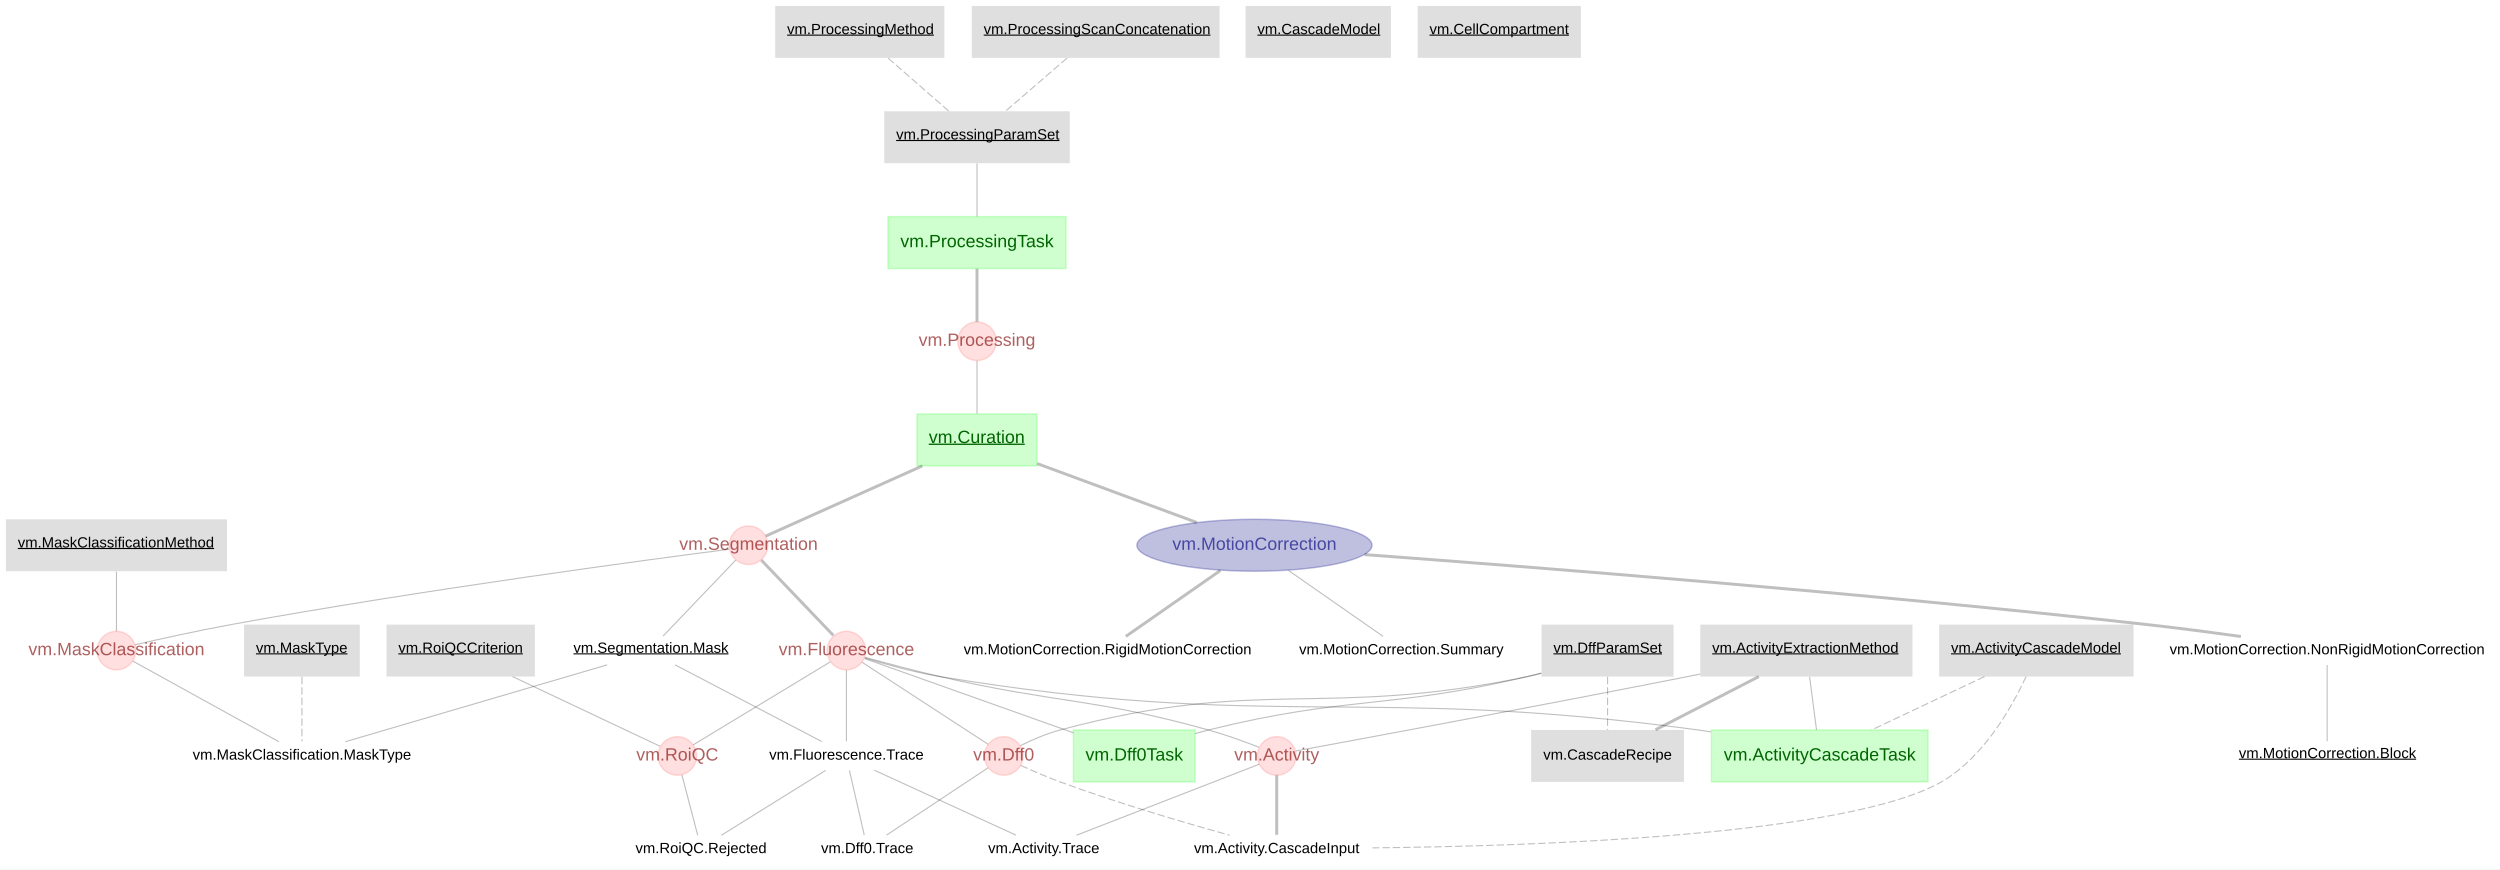
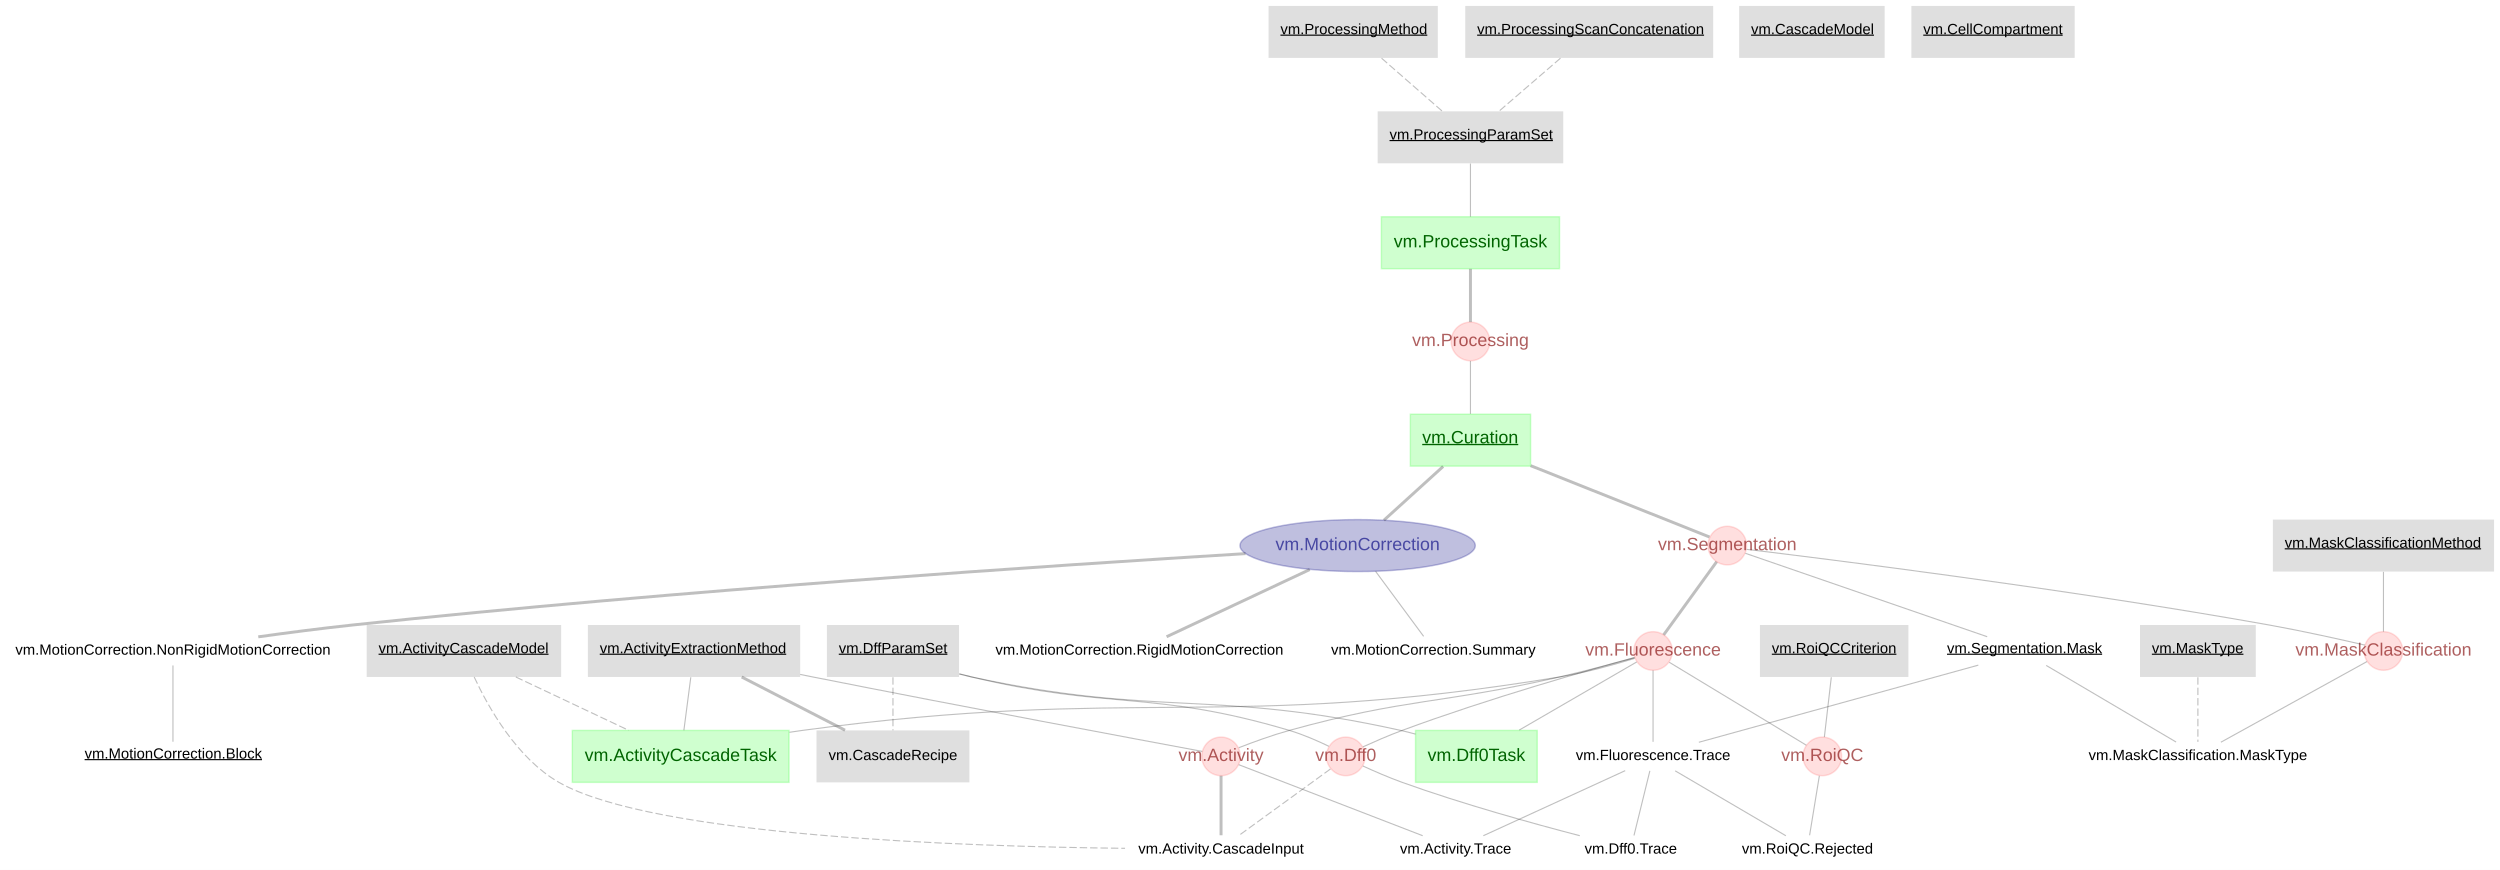
- <svg xmlns="http://www.w3.org/2000/svg" xmlns:xlink="http://www.w3.org/1999/xlink" width="1685pt" height="586pt" viewBox="0.00 0.00 1685.00 586.00">
+ <svg xmlns="http://www.w3.org/2000/svg" xmlns:xlink="http://www.w3.org/1999/xlink" width="1684pt" height="586pt" viewBox="0.00 0.00 1684.00 586.00">
  <g id="graph0" class="graph" transform="scale(1 1) rotate(0) translate(4 582)">
-     <polygon fill="white" stroke="transparent" points="-4,4 -4,-582 1681,-582 1681,4 -4,4" />
+     <polygon fill="white" stroke="transparent" points="-4,4 -4,-582 1680,-582 1680,4 -4,4" />
    <g id="node1" class="node">
      <g id="a_node1">
+         <a xlink:title="paramset_idx          ------------------------------ → vm.ProcessingMethod → vm.ProcessingScanConcatenation paramset_desc         param_set_hash        params                UNIQUE INDEX (param_set_hash) ">
+           <polygon fill="#000000" fill-opacity="0.125" stroke="transparent" points="1049,-507 924,-507 924,-472 1049,-472 1049,-507" />
+           <text text-anchor="start" x="932" y="-488" font-family="arial" text-decoration="underline" font-size="10.00">vm.ProcessingParamSet</text>
+         </a>
+       </g>
+     </g>
+     <g id="node7" class="node">
+       <g id="a_node7">
+         <a xlink:title="→ `roselab_scan`.`scan` → vm.ProcessingParamSet ------------------------------ processing_output_dir  task_mode=&quot;load&quot;      ">
+           <polygon fill="#00ff00" fill-opacity="0.188" stroke="#00ff00" stroke-opacity="0.188" points="1046.5,-436 926.5,-436 926.5,-401 1046.5,-401 1046.5,-436" />
+           <text text-anchor="middle" x="986.5" y="-415.4" font-family="arial" font-size="12.00" fill="darkgreen">vm.ProcessingTask</text>
+         </a>
+       </g>
+     </g>
+     <g id="edge1" class="edge">
+       <path fill="none" stroke="#000000" stroke-width="0.75" stroke-opacity="0.251" d="M986.5,-471.8C986.5,-460.95 986.5,-446.87 986.5,-436.05" />
+     </g>
+     <g id="node2" class="node">
+       <g id="a_node2">
+         <a xlink:title="→ vm.MotionCorrection.NonRigidMotionCorrection block_id              ------------------------------ block_y               block_x               block_z               y_shifts              x_shifts              z_shifts=null         y_std                 x_std                 z_std=null            ">
+           <polygon fill="transparent" stroke="transparent" points="180,-82 45,-82 45,-63 180,-63 180,-82" />
+           <text text-anchor="start" x="53" y="-71" font-family="arial" text-decoration="underline" font-size="10.00">vm.MotionCorrection.Block</text>
+         </a>
+       </g>
+     </g>
+     <g id="node3" class="node">
+       <g id="a_node3">
+         <a xlink:title="→ vm.ActivityExtractionMethod ------------------------------ → vm.DffParamSet ">
+           <polygon fill="#000000" fill-opacity="0.125" stroke="transparent" points="649,-90 546,-90 546,-55 649,-55 649,-90" />
+           <text text-anchor="middle" x="597.5" y="-70" font-family="arial" font-size="10.00">vm.CascadeRecipe</text>
+         </a>
+       </g>
+     </g>
+     <g id="node4" class="node">
+       <g id="a_node4">
+         <a xlink:title="→ vm.MotionCorrection ------------------------------ outlier_frames=null   block_height          block_width           block_depth           block_count_y         block_count_x         block_count_z         ">
+           <polygon fill="transparent" stroke="transparent" points="225,-153 0,-153 0,-134 225,-134 225,-153" />
+           <text text-anchor="middle" x="112.5" y="-141" font-family="arial" font-size="10.00">vm.MotionCorrection.NonRigidMotionCorrection</text>
+         </a>
+       </g>
+     </g>
+     <g id="edge2" class="edge">
+       <path fill="none" stroke="#000000" stroke-width="0.75" stroke-opacity="0.251" d="M112.5,-133.76C112.5,-120.56 112.5,-95.67 112.5,-82.39" />
+     </g>
+     <g id="node5" class="node">
+       <g id="a_node5">
+         <a xlink:title="dff_paramset_idx      ------------------------------ dff_desc              dff_hash              dark_method           dark_frame_start=null  dark_frame_stop=null  dark_margin_s=null    neuropil_factor       neuropil_offset       detrend_method        detrend_window_s=null  baseline_method       baseline_percentile=null  baseline_window_s=null  baseline_smooth_s=null  baseline_step=1       f0_floor_method       f0_floor_value=null   extra=null            UNIQUE INDEX (dff_hash) ">
+           <polygon fill="#000000" fill-opacity="0.125" stroke="transparent" points="642,-161 553,-161 553,-126 642,-126 642,-161" />
+           <text text-anchor="start" x="561" y="-142" font-family="arial" text-decoration="underline" font-size="10.00">vm.DffParamSet</text>
+         </a>
+       </g>
+     </g>
+     <g id="edge3" class="edge">
+       <path fill="none" stroke="#000000" stroke-width="0.75" stroke-dasharray="5,2" stroke-opacity="0.251" d="M597.5,-125.8C597.5,-114.95 597.5,-100.87 597.5,-90.05" />
+     </g>
+     <g id="node10" class="node">
+       <g id="a_node10">
+         <a xlink:title="→ vm.Fluorescence → vm.DffParamSet ------------------------------ fps                   n_masks               n_frames              dark_signal           dark_frame_start=null  dark_frame_stop=null  dark_source           n_f0_nonpositive      element_version       compute_seconds       ">
+           <ellipse fill="#ff0000" fill-opacity="0.125" stroke="#ff0000" stroke-opacity="0.125" cx="902.5" cy="-72.5" rx="13" ry="13" />
+           <text text-anchor="middle" x="902.5" y="-69.4" font-family="arial" font-size="12.00" fill="#7f0000" fill-opacity="0.627">vm.Dff0</text>
+         </a>
+       </g>
+     </g>
+     <g id="edge4" class="edge">
+       <path fill="none" stroke="#000000" stroke-width="0.75" stroke-opacity="0.251" d="M642.2,-128.12C645,-127.36 647.78,-126.65 650.5,-126 744.31,-103.61 772.03,-117.41 864.5,-90 873.74,-87.26 883.72,-82.87 891.13,-79.3" />
+     </g>
+     <g id="node30" class="node">
+       <g id="a_node30">
+         <a xlink:title="→ vm.Fluorescence → vm.DffParamSet ------------------------------ task_owner            task_note=&quot;&quot;          ">
+           <polygon fill="#00ff00" fill-opacity="0.188" stroke="#00ff00" stroke-opacity="0.188" points="1031.5,-90 949.5,-90 949.5,-55 1031.5,-55 1031.5,-90" />
+           <text text-anchor="middle" x="990.5" y="-69.4" font-family="arial" font-size="12.00" fill="darkgreen">vm.Dff0Task</text>
+         </a>
+       </g>
+     </g>
+     <g id="edge5" class="edge">
+       <path fill="none" stroke="#000000" stroke-width="0.75" stroke-opacity="0.251" d="M642.17,-127.98C644.98,-127.26 647.77,-126.59 650.5,-126 777.02,-98.65 813.14,-118.05 939.5,-90 942.77,-89.27 946.13,-88.43 949.49,-87.5" />
+     </g>
+     <g id="node6" class="node">
+       <g id="a_node6">
+         <a xlink:title="→ vm.Segmentation mask                  ------------------------------ roi_group             → `roselab_scan`.`#channel`.proj(segmentation_channel=&quot;channel&quot;) mask_npix             mask_center_x         mask_center_y         mask_center_z         mask_xpix             mask_ypix             mask_zpix             mask_weights          ">
+           <polygon fill="transparent" stroke="transparent" points="1419.5,-153 1299.5,-153 1299.5,-134 1419.5,-134 1419.5,-153" />
+           <text text-anchor="start" x="1307.5" y="-142" font-family="arial" text-decoration="underline" font-size="10.00">vm.Segmentation.Mask</text>
+         </a>
+       </g>
+     </g>
+     <g id="node19" class="node">
+       <g id="a_node19">
+         <a xlink:title="→ vm.Fluorescence → vm.Segmentation.Mask → `roselab_scan`.`#channel`.proj(fluo_channel=&quot;channel&quot;) ------------------------------ fluorescence          neuropil_fluorescence=null  INDEX (fluorescence) INDEX (neuropil_fluorescence) ">
+           <polygon fill="transparent" stroke="transparent" points="1169,-82 1050,-82 1050,-63 1169,-63 1169,-82" />
+           <text text-anchor="middle" x="1109.5" y="-70" font-family="arial" font-size="10.00">vm.Fluorescence.Trace</text>
+         </a>
+       </g>
+     </g>
+     <g id="edge6" class="edge">
+       <path fill="none" stroke="#000000" stroke-width="0.75" stroke-opacity="0.251" d="M1328.59,-133.97C1280.52,-120.7 1188.37,-95.27 1140.34,-82.01" />
+     </g>
+     <g id="node34" class="node">
+       <g id="a_node34">
+         <a xlink:title="→ vm.MaskClassification → vm.Segmentation.Mask ------------------------------ → vm.MaskType confidence=null       ">
+           <polygon fill="transparent" stroke="transparent" points="1558.5,-82 1394.5,-82 1394.5,-63 1558.5,-63 1558.5,-82" />
+           <text text-anchor="middle" x="1476.5" y="-70" font-family="arial" font-size="10.00">vm.MaskClassification.MaskType</text>
+         </a>
+       </g>
+     </g>
+     <g id="edge7" class="edge">
+       <path fill="none" stroke="#000000" stroke-width="0.75" stroke-opacity="0.251" d="M1374.32,-133.76C1396.82,-120.49 1439.37,-95.4 1461.8,-82.17" />
+     </g>
+     <g id="node15" class="node">
+       <g id="a_node15">
+         <a xlink:title="→ vm.ProcessingTask ------------------------------ processing_time       package_version=&quot;&quot;    ">
+           <ellipse fill="#ff0000" fill-opacity="0.125" stroke="#ff0000" stroke-opacity="0.125" cx="986.5" cy="-352" rx="13" ry="13" />
+           <text text-anchor="middle" x="986.5" y="-348.9" font-family="arial" font-size="12.00" fill="#7f0000" fill-opacity="0.627">vm.Processing</text>
+         </a>
+       </g>
+     </g>
+     <g id="edge8" class="edge">
+       <path fill="none" stroke="#000000" stroke-width="2" stroke-opacity="0.251" d="M986.5,-400.89C986.5,-389.69 986.5,-375.17 986.5,-365.07" />
+     </g>
+     <g id="node8" class="node">
+       <g id="a_node8">
+         <a xlink:title="cascade_model_name    ">
+           <polygon fill="#000000" fill-opacity="0.125" stroke="transparent" points="1265.5,-578 1167.5,-578 1167.5,-543 1265.5,-543 1265.5,-578" />
+           <text text-anchor="start" x="1175.5" y="-559" font-family="arial" text-decoration="underline" font-size="10.00">vm.CascadeModel</text>
+         </a>
+       </g>
+     </g>
+     <g id="node9" class="node">
+       <g id="a_node9">
+         <a xlink:title="→ vm.Fluorescence → vm.ActivityExtractionMethod ------------------------------ → vm.ActivityCascadeModel ">
+           <polygon fill="#00ff00" fill-opacity="0.188" stroke="#00ff00" stroke-opacity="0.188" points="527.5,-90 381.5,-90 381.5,-55 527.5,-55 527.5,-90" />
+           <text text-anchor="middle" x="454.5" y="-69.4" font-family="arial" font-size="12.00" fill="darkgreen">vm.ActivityCascadeTask</text>
+         </a>
+       </g>
+     </g>
+     <g id="node18" class="node">
+       <g id="a_node18">
+         <a xlink:title="→ vm.Activity ------------------------------ → vm.Dff0 → vm.ActivityCascadeModel cascade_commit        element_version       computed_at           ">
+           <polygon fill="transparent" stroke="transparent" points="883,-19 754,-19 754,0 883,0 883,-19" />
+           <text text-anchor="middle" x="818.5" y="-7" font-family="arial" font-size="10.00">vm.Activity.CascadeInput</text>
+         </a>
+       </g>
+     </g>
+     <g id="edge9" class="edge">
+       <path fill="none" stroke="#000000" stroke-width="0.75" stroke-dasharray="5,2" stroke-opacity="0.251" d="M892.2,-64.02C876.52,-52.63 846.73,-31 830.24,-19.02" />
+     </g>
+     <g id="node25" class="node">
+       <g id="a_node25">
+         <a xlink:title="→ vm.Dff0 → vm.Fluorescence.Trace ------------------------------ dff                   f0_median             f0_min                f0_nonpositive        INDEX (dff) ">
+           <polygon fill="transparent" stroke="transparent" points="1134,-19 1055,-19 1055,0 1134,0 1134,-19" />
+           <text text-anchor="middle" x="1094.5" y="-7" font-family="arial" font-size="10.00">vm.Dff0.Trace</text>
+         </a>
+       </g>
+     </g>
+     <g id="edge10" class="edge">
+       <path fill="none" stroke="#000000" stroke-width="0.75" stroke-opacity="0.251" d="M913.99,-66.05C921.45,-62.63 931.43,-58.26 940.5,-55 980.96,-40.44 1028.67,-27.25 1060.15,-19.07" />
+     </g>
+     <g id="node11" class="node">
+       <g id="a_node11">
+         <a xlink:title="roi_qc_criterion      ------------------------------ criterion_desc        ">
+           <polygon fill="#000000" fill-opacity="0.125" stroke="transparent" points="1281.5,-161 1181.5,-161 1181.5,-126 1281.5,-126 1281.5,-161" />
+           <text text-anchor="start" x="1189.5" y="-142" font-family="arial" text-decoration="underline" font-size="10.00">vm.RoiQCCriterion</text>
+         </a>
+       </g>
+     </g>
+     <g id="node28" class="node">
+       <g id="a_node28">
+         <a xlink:title="→ vm.Fluorescence → vm.RoiQCCriterion ------------------------------ n_rois                n_rejected            ">
+           <ellipse fill="#ff0000" fill-opacity="0.125" stroke="#ff0000" stroke-opacity="0.125" cx="1223.5" cy="-72.5" rx="13" ry="13" />
+           <text text-anchor="middle" x="1223.5" y="-69.4" font-family="arial" font-size="12.00" fill="#7f0000" fill-opacity="0.627">vm.RoiQC</text>
+         </a>
+       </g>
+     </g>
+     <g id="edge11" class="edge">
+       <path fill="none" stroke="#000000" stroke-width="0.75" stroke-opacity="0.251" d="M1229.56,-125.8C1228.12,-113.35 1226.18,-96.66 1224.89,-85.51" />
+     </g>
+     <g id="node12" class="node">
+       <g id="a_node12">
+         <a xlink:title="→ vm.Curation ">
+           <ellipse fill="#ff0000" fill-opacity="0.125" stroke="#ff0000" stroke-opacity="0.125" cx="1159.5" cy="-214.5" rx="13" ry="13" />
+           <text text-anchor="middle" x="1159.5" y="-211.4" font-family="arial" font-size="12.00" fill="#7f0000" fill-opacity="0.627">vm.Segmentation</text>
+         </a>
+       </g>
+     </g>
+     <g id="edge12" class="edge">
+       <path fill="none" stroke="#000000" stroke-width="0.75" stroke-opacity="0.251" d="M1171.71,-209.29C1203.85,-198.2 1291.31,-168.03 1334.58,-153.1" />
+     </g>
+     <g id="node22" class="node">
+       <g id="a_node22">
+         <a xlink:title="→ vm.Segmentation ">
+           <ellipse fill="#ff0000" fill-opacity="0.125" stroke="#ff0000" stroke-opacity="0.125" cx="1109.5" cy="-143.5" rx="13" ry="13" />
+           <text text-anchor="middle" x="1109.5" y="-140.4" font-family="arial" font-size="12.00" fill="#7f0000" fill-opacity="0.627">vm.Fluorescence</text>
+         </a>
+       </g>
+     </g>
+     <g id="edge13" class="edge">
+       <path fill="none" stroke="#000000" stroke-width="2" stroke-opacity="0.251" d="M1152.34,-203.61C1142.83,-190.5 1126.15,-167.48 1116.65,-154.37" />
+     </g>
+     <g id="node24" class="node">
+       <g id="a_node24">
+         <a xlink:title="→ vm.Segmentation → vm.MaskClassificationMethod ">
+           <ellipse fill="#ff0000" fill-opacity="0.125" stroke="#ff0000" stroke-opacity="0.125" cx="1601.5" cy="-143.5" rx="13" ry="13" />
+           <text text-anchor="middle" x="1601.5" y="-140.4" font-family="arial" font-size="12.00" fill="#7f0000" fill-opacity="0.627">vm.MaskClassification</text>
+         </a>
+       </g>
+     </g>
+     <g id="edge14" class="edge">
+       <path fill="none" stroke="#000000" stroke-width="0.75" stroke-opacity="0.251" d="M1172.48,-211.96C1219.8,-206.27 1387.43,-185.51 1524.5,-161 1547.38,-156.91 1573.83,-150.97 1589.01,-147.45" />
+     </g>
+     <g id="node13" class="node">
+       <g id="a_node13">
+         <a xlink:title="→ vm.Processing curation_id           ------------------------------ curation_time         curation_output_dir   manual_curation       curation_note=&quot;&quot;      ">
+           <polygon fill="#00ff00" fill-opacity="0.188" stroke="#00ff00" stroke-opacity="0.188" points="1027,-303 946,-303 946,-268 1027,-268 1027,-303" />
+           <text text-anchor="start" x="954" y="-283.4" font-family="arial" text-decoration="underline" font-size="12.00" fill="darkgreen">vm.Curation</text>
+         </a>
+       </g>
+     </g>
+     <g id="edge15" class="edge">
+       <path fill="none" stroke="#000000" stroke-width="2" stroke-opacity="0.251" d="M1027.06,-268.32C1066.21,-252.71 1123.05,-230.04 1147.54,-220.27" />
+     </g>
+     <g id="node31" class="node">
+       <g id="a_node31">
+         <a xlink:title="→ vm.Curation ------------------------------ → `roselab_scan`.`#channel`.proj(motion_correct_channel=&quot;channel&quot;) ">
+           <ellipse fill="#00007f" fill-opacity="0.251" stroke="#00007f" stroke-opacity="0.251" cx="910.5" cy="-214.5" rx="79.25" ry="17.5" />
+           <text text-anchor="middle" x="910.5" y="-211.4" font-family="arial" font-size="12.00" fill="#00007f" fill-opacity="0.627">vm.MotionCorrection</text>
+         </a>
+       </g>
+     </g>
+     <g id="edge16" class="edge">
+       <path fill="none" stroke="#000000" stroke-width="2" stroke-opacity="0.251" d="M968.1,-267.8C955.98,-256.79 940.19,-242.45 928.2,-231.57" />
+     </g>
+     <g id="node14" class="node">
+       <g id="a_node14">
+         <a xlink:title="→ vm.Fluorescence → vm.ActivityExtractionMethod ">
+           <ellipse fill="#ff0000" fill-opacity="0.125" stroke="#ff0000" stroke-opacity="0.125" cx="818.5" cy="-72.5" rx="13" ry="13" />
+           <text text-anchor="middle" x="818.5" y="-69.4" font-family="arial" font-size="12.00" fill="#7f0000" fill-opacity="0.627">vm.Activity</text>
+         </a>
+       </g>
+     </g>
+     <g id="edge17" class="edge">
+       <path fill="none" stroke="#000000" stroke-width="2" stroke-opacity="0.251" d="M818.5,-59.45C818.5,-47.64 818.5,-29.93 818.5,-19.36" />
+     </g>
+     <g id="node23" class="node">
+       <g id="a_node23">
+         <a xlink:title="→ vm.Activity → vm.Fluorescence.Trace ------------------------------ activity_trace        INDEX (activity_trace) ">
+           <polygon fill="transparent" stroke="transparent" points="1023,-19 930,-19 930,0 1023,0 1023,-19" />
+           <text text-anchor="middle" x="976.5" y="-7" font-family="arial" font-size="10.00">vm.Activity.Trace</text>
+         </a>
+       </g>
+     </g>
+     <g id="edge18" class="edge">
+       <path fill="none" stroke="#000000" stroke-width="0.75" stroke-opacity="0.251" d="M830.38,-66.92C856.71,-56.75 920.37,-32.17 954.32,-19.06" />
+     </g>
+     <g id="edge19" class="edge">
+       <path fill="none" stroke="#000000" stroke-width="0.75" stroke-opacity="0.251" d="M986.5,-338.87C986.5,-328.8 986.5,-314.37 986.5,-303.2" />
+     </g>
+     <g id="node16" class="node">
+       <g id="a_node16">
        <a xlink:title="processing_method     ------------------------------ processing_method_desc  ">
-           <polygon fill="#000000" fill-opacity="0.125" stroke="transparent" points="632.5,-578 518.5,-578 518.5,-543 632.5,-543 632.5,-578" />
-           <text text-anchor="start" x="526.5" y="-559" font-family="arial" text-decoration="underline" font-size="10.00">vm.ProcessingMethod</text>
-         </a>
-       </g>
+           <polygon fill="#000000" fill-opacity="0.125" stroke="transparent" points="964.5,-578 850.5,-578 850.5,-543 964.5,-543 964.5,-578" />
+           <text text-anchor="start" x="858.5" y="-559" font-family="arial" text-decoration="underline" font-size="10.00">vm.ProcessingMethod</text>
+         </a>
+       </g>
+     </g>
+     <g id="edge20" class="edge">
+       <path fill="none" stroke="#000000" stroke-width="0.75" stroke-dasharray="5,2" stroke-opacity="0.251" d="M926.62,-542.8C939.04,-531.95 955.17,-517.87 967.55,-507.05" />
+     </g>
+     <g id="node17" class="node">
+       <g id="a_node17">
+         <a xlink:title="→ vm.MotionCorrection → `roselab_scan`.`_scan_info__field` ------------------------------ ref_image             average_image         correlation_image=null  max_proj_image=null   ">
+           <polygon fill="transparent" stroke="transparent" points="1037.5,-153 885.5,-153 885.5,-134 1037.5,-134 1037.5,-153" />
+           <text text-anchor="middle" x="961.5" y="-141" font-family="arial" font-size="10.00">vm.MotionCorrection.Summary</text>
+         </a>
+       </g>
+     </g>
+     <g id="node20" class="node">
+       <g id="a_node20">
+         <a xlink:title="→ vm.RoiQC → vm.Fluorescence.Trace ">
+           <polygon fill="transparent" stroke="transparent" points="1266,-19 1161,-19 1161,0 1266,0 1266,-19" />
+           <text text-anchor="middle" x="1213.5" y="-7" font-family="arial" font-size="10.00">vm.RoiQC.Rejected</text>
+         </a>
+       </g>
+     </g>
+     <g id="edge21" class="edge">
+       <path fill="none" stroke="#000000" stroke-width="0.75" stroke-opacity="0.251" d="M1124.4,-62.76C1144.28,-51.1 1179.27,-30.58 1198.96,-19.03" />
+     </g>
+     <g id="edge22" class="edge">
+       <path fill="none" stroke="#000000" stroke-width="0.75" stroke-opacity="0.251" d="M1090.73,-62.89C1065.38,-51.26 1020.48,-30.67 995.18,-19.07" />
+     </g>
+     <g id="edge23" class="edge">
+       <path fill="none" stroke="#000000" stroke-width="0.75" stroke-opacity="0.251" d="M1107.35,-62.76C1104.5,-51.16 1099.49,-30.81 1096.65,-19.22" />
+     </g>
+     <g id="node21" class="node">
+       <g id="a_node21">
+         <a xlink:title="mask_type             ">
+           <polygon fill="#000000" fill-opacity="0.125" stroke="transparent" points="1515.5,-161 1437.5,-161 1437.5,-126 1515.5,-126 1515.5,-161" />
+           <text text-anchor="start" x="1445.5" y="-142" font-family="arial" text-decoration="underline" font-size="10.00">vm.MaskType</text>
+         </a>
+       </g>
+     </g>
+     <g id="edge24" class="edge">
+       <path fill="none" stroke="#000000" stroke-width="0.75" stroke-dasharray="5,2" stroke-opacity="0.251" d="M1476.5,-125.8C1476.5,-112.08 1476.5,-93.19 1476.5,-82.27" />
+     </g>
+     <g id="edge25" class="edge">
+       <path fill="none" stroke="#000000" stroke-width="0.75" stroke-opacity="0.251" d="M1097.1,-138.52C1084.5,-134.65 1064.35,-128.94 1046.5,-126 822.29,-89.06 761.68,-120.47 536.5,-90 533.62,-89.61 530.69,-89.18 527.74,-88.72" />
+     </g>
+     <g id="edge26" class="edge">
+       <path fill="none" stroke="#000000" stroke-width="0.75" stroke-opacity="0.251" d="M1097.05,-139.13C1068.85,-131.4 998.11,-111.38 940.5,-90 931.46,-86.65 921.48,-82.28 914.01,-78.89" />
+     </g>
+     <g id="edge27" class="edge">
+       <path fill="none" stroke="#000000" stroke-width="0.75" stroke-opacity="0.251" d="M1097,-138.99C1084.33,-135.48 1064.13,-130.05 1046.5,-126 966.14,-107.55 943.97,-111.98 864.5,-90 852.72,-86.74 839.64,-81.93 830.45,-78.34" />
+     </g>
+     <g id="edge28" class="edge">
+       <path fill="none" stroke="#000000" stroke-width="0.75" stroke-opacity="0.251" d="M1109.5,-130.48C1109.5,-116.74 1109.5,-94.56 1109.5,-82.32" />
+     </g>
+     <g id="edge29" class="edge">
+       <path fill="none" stroke="#000000" stroke-width="0.75" stroke-opacity="0.251" d="M1120.43,-135.88C1142.28,-122.66 1191.09,-93.12 1212.77,-80" />
+     </g>
+     <g id="edge30" class="edge">
+       <path fill="none" stroke="#000000" stroke-width="0.75" stroke-opacity="0.251" d="M1098.52,-136.13C1080.68,-125.79 1044.85,-105.01 1019.34,-90.22" />
+     </g>
+     <g id="edge31" class="edge">
+       <path fill="none" stroke="#000000" stroke-width="0.75" stroke-opacity="0.251" d="M1590.41,-136.38C1568.06,-124.04 1517.58,-96.18 1491.99,-82.05" />
+     </g>
+     <g id="node26" class="node">
+       <g id="a_node26">
+         <a xlink:title="cell_compartment      ">
+           <polygon fill="#000000" fill-opacity="0.125" stroke="transparent" points="1393.5,-578 1283.5,-578 1283.5,-543 1393.5,-543 1393.5,-578" />
+           <text text-anchor="start" x="1291.5" y="-559" font-family="arial" text-decoration="underline" font-size="10.00">vm.CellCompartment</text>
+         </a>
+       </g>
+     </g>
+     <g id="node27" class="node">
+       <g id="a_node27">
+         <a xlink:title="extraction_method     ">
+           <polygon fill="#000000" fill-opacity="0.125" stroke="transparent" points="535,-161 392,-161 392,-126 535,-126 535,-161" />
+           <text text-anchor="start" x="400" y="-142" font-family="arial" text-decoration="underline" font-size="10.00">vm.ActivityExtractionMethod</text>
+         </a>
+       </g>
+     </g>
+     <g id="edge32" class="edge">
+       <path fill="none" stroke="#000000" stroke-width="2" stroke-opacity="0.251" d="M495.6,-125.97C516.66,-115.13 544.1,-101 565.2,-90.13" />
+     </g>
+     <g id="edge33" class="edge">
+       <path fill="none" stroke="#000000" stroke-width="0.75" stroke-opacity="0.251" d="M461.32,-125.8C459.91,-114.95 458.07,-100.87 456.66,-90.05" />
+     </g>
+     <g id="edge34" class="edge">
+       <path fill="none" stroke="#000000" stroke-width="0.75" stroke-opacity="0.251" d="M535.02,-127.69C537.88,-127.12 540.72,-126.55 543.5,-126 644.57,-105.93 766.84,-83.1 805.88,-75.84" />
+     </g>
+     <g id="edge35" class="edge">
+       <path fill="none" stroke="#000000" stroke-width="0.75" stroke-opacity="0.251" d="M1221.52,-59.45C1219.59,-47.64 1216.69,-29.93 1214.95,-19.36" />
+     </g>
+     <g id="node29" class="node">
+       <g id="a_node29">
+         <a xlink:title="concatenation_method  ------------------------------ concatenation_method_desc  ">
+           <polygon fill="#000000" fill-opacity="0.125" stroke="transparent" points="1150,-578 983,-578 983,-543 1150,-543 1150,-578" />
+           <text text-anchor="start" x="991" y="-559" font-family="arial" text-decoration="underline" font-size="10.00">vm.ProcessingScanConcatenation</text>
+         </a>
+       </g>
+     </g>
+     <g id="edge36" class="edge">
+       <path fill="none" stroke="#000000" stroke-width="0.75" stroke-dasharray="5,2" stroke-opacity="0.251" d="M1047.13,-542.8C1034.56,-531.95 1018.23,-517.87 1005.69,-507.05" />
+     </g>
+     <g id="edge37" class="edge">
+       <path fill="none" stroke="#000000" stroke-width="2" stroke-opacity="0.251" d="M834.98,-209.08C709.77,-201.43 451.38,-184.28 233.5,-161 212.73,-158.78 190.04,-155.83 169.97,-153.03" />
+     </g>
+     <g id="edge38" class="edge">
+       <path fill="none" stroke="#000000" stroke-width="0.75" stroke-opacity="0.251" d="M922.59,-197.15C932.72,-183.44 946.8,-164.39 954.95,-153.36" />
+     </g>
+     <g id="node32" class="node">
+       <g id="a_node32">
+         <a xlink:title="→ vm.MotionCorrection ------------------------------ outlier_frames=null   y_shifts              x_shifts              z_shifts=null         y_std                 x_std                 z_std=null            ">
+           <polygon fill="transparent" stroke="transparent" points="867,-153 660,-153 660,-134 867,-134 867,-153" />
+           <text text-anchor="middle" x="763.5" y="-141" font-family="arial" font-size="10.00">vm.MotionCorrection.RigidMotionCorrection</text>
+         </a>
+       </g>
+     </g>
+     <g id="edge39" class="edge">
+       <path fill="none" stroke="#000000" stroke-width="2" stroke-opacity="0.251" d="M878.24,-198.36C848.66,-184.47 805.9,-164.4 781.81,-153.09" />
    </g>
    <g id="node33" class="node">
      <g id="a_node33">
-         <a xlink:title="paramset_idx          ------------------------------ → vm.ProcessingMethod → vm.ProcessingScanConcatenation paramset_desc         param_set_hash        params                UNIQUE INDEX (param_set_hash) ">
-           <polygon fill="#000000" fill-opacity="0.125" stroke="transparent" points="717,-507 592,-507 592,-472 717,-472 717,-507" />
-           <text text-anchor="start" x="600" y="-488" font-family="arial" text-decoration="underline" font-size="10.00">vm.ProcessingParamSet</text>
-         </a>
-       </g>
-     </g>
-     <g id="edge1" class="edge">
-       <path fill="none" stroke="#000000" stroke-width="0.75" stroke-dasharray="5,2" stroke-opacity="0.251" d="M594.62,-542.8C607.04,-531.95 623.17,-517.87 635.55,-507.05" />
-     </g>
-     <g id="node2" class="node">
-       <g id="a_node2">
-         <a xlink:title="→ vm.RoiQC → vm.Fluorescence.Trace ">
-           <polygon fill="transparent" stroke="transparent" points="521,-19 416,-19 416,0 521,0 521,-19" />
-           <text text-anchor="middle" x="468.5" y="-7" font-family="arial" font-size="10.00">vm.RoiQC.Rejected</text>
-         </a>
-       </g>
-     </g>
-     <g id="node3" class="node">
-       <g id="a_node3">
-         <a xlink:title="→ vm.Fluorescence → vm.ActivityExtractionMethod ">
-           <ellipse fill="#ff0000" fill-opacity="0.125" stroke="#ff0000" stroke-opacity="0.125" cx="856.5" cy="-72.5" rx="13" ry="13" />
-           <text text-anchor="middle" x="856.5" y="-69.4" font-family="arial" font-size="12.00" fill="#7f0000" fill-opacity="0.627">vm.Activity</text>
-         </a>
-       </g>
-     </g>
-     <g id="node6" class="node">
-       <g id="a_node6">
-         <a xlink:title="→ vm.Activity ------------------------------ → vm.Dff0 → vm.ActivityCascadeModel cascade_commit        element_version       computed_at           ">
-           <polygon fill="transparent" stroke="transparent" points="921,-19 792,-19 792,0 921,0 921,-19" />
-           <text text-anchor="middle" x="856.5" y="-7" font-family="arial" font-size="10.00">vm.Activity.CascadeInput</text>
-         </a>
-       </g>
-     </g>
-     <g id="edge2" class="edge">
-       <path fill="none" stroke="#000000" stroke-width="2" stroke-opacity="0.251" d="M856.5,-59.45C856.5,-47.64 856.5,-29.93 856.5,-19.36" />
-     </g>
-     <g id="node21" class="node">
-       <g id="a_node21">
-         <a xlink:title="→ vm.Activity → vm.Fluorescence.Trace ------------------------------ activity_trace        INDEX (activity_trace) ">
-           <polygon fill="transparent" stroke="transparent" points="746,-19 653,-19 653,0 746,0 746,-19" />
-           <text text-anchor="middle" x="699.5" y="-7" font-family="arial" font-size="10.00">vm.Activity.Trace</text>
-         </a>
-       </g>
-     </g>
-     <g id="edge3" class="edge">
-       <path fill="none" stroke="#000000" stroke-width="0.75" stroke-opacity="0.251" d="M844.7,-66.92C818.53,-56.75 755.27,-32.17 721.54,-19.06" />
-     </g>
-     <g id="node4" class="node">
-       <g id="a_node4">
-         <a xlink:title="→ vm.Segmentation mask                  ------------------------------ roi_group             → `roselab_scan`.`#channel`.proj(segmentation_channel=&quot;channel&quot;) mask_npix             mask_center_x         mask_center_y         mask_center_z         mask_xpix             mask_ypix             mask_zpix             mask_weights          ">
-           <polygon fill="transparent" stroke="transparent" points="494.5,-153 374.5,-153 374.5,-134 494.5,-134 494.5,-153" />
-           <text text-anchor="start" x="382.5" y="-142" font-family="arial" text-decoration="underline" font-size="10.00">vm.Segmentation.Mask</text>
-         </a>
-       </g>
-     </g>
-     <g id="node8" class="node">
-       <g id="a_node8">
-         <a xlink:title="→ vm.MaskClassification → vm.Segmentation.Mask ------------------------------ → vm.MaskType confidence=null       ">
-           <polygon fill="transparent" stroke="transparent" points="281.5,-82 117.5,-82 117.5,-63 281.5,-63 281.5,-82" />
-           <text text-anchor="middle" x="199.5" y="-70" font-family="arial" font-size="10.00">vm.MaskClassification.MaskType</text>
-         </a>
-       </g>
-     </g>
-     <g id="edge4" class="edge">
-       <path fill="none" stroke="#000000" stroke-width="0.75" stroke-opacity="0.251" d="M405.21,-133.9C360.06,-120.64 273.94,-95.36 228.79,-82.1" />
-     </g>
-     <g id="node23" class="node">
-       <g id="a_node23">
-         <a xlink:title="→ vm.Fluorescence → vm.Segmentation.Mask → `roselab_scan`.`#channel`.proj(fluo_channel=&quot;channel&quot;) ------------------------------ fluorescence          neuropil_fluorescence=null  INDEX (fluorescence) INDEX (neuropil_fluorescence) ">
-           <polygon fill="transparent" stroke="transparent" points="626,-82 507,-82 507,-63 626,-63 626,-82" />
-           <text text-anchor="middle" x="566.5" y="-70" font-family="arial" font-size="10.00">vm.Fluorescence.Trace</text>
-         </a>
-       </g>
-     </g>
-     <g id="edge5" class="edge">
-       <path fill="none" stroke="#000000" stroke-width="0.75" stroke-opacity="0.251" d="M450.95,-133.9C476.25,-120.68 524.42,-95.5 549.84,-82.21" />
-     </g>
-     <g id="node5" class="node">
-       <g id="a_node5">
-         <a xlink:title="concatenation_method  ------------------------------ concatenation_method_desc  ">
-           <polygon fill="#000000" fill-opacity="0.125" stroke="transparent" points="818,-578 651,-578 651,-543 818,-543 818,-578" />
-           <text text-anchor="start" x="659" y="-559" font-family="arial" text-decoration="underline" font-size="10.00">vm.ProcessingScanConcatenation</text>
-         </a>
-       </g>
-     </g>
-     <g id="edge6" class="edge">
-       <path fill="none" stroke="#000000" stroke-width="0.75" stroke-dasharray="5,2" stroke-opacity="0.251" d="M715.13,-542.8C702.56,-531.95 686.23,-517.87 673.69,-507.05" />
-     </g>
-     <g id="node7" class="node">
-       <g id="a_node7">
-         <a xlink:title="→ vm.MotionCorrection.NonRigidMotionCorrection block_id              ------------------------------ block_y               block_x               block_z               y_shifts              x_shifts              z_shifts=null         y_std                 x_std                 z_std=null            ">
-           <polygon fill="transparent" stroke="transparent" points="1632,-82 1497,-82 1497,-63 1632,-63 1632,-82" />
-           <text text-anchor="start" x="1505" y="-71" font-family="arial" text-decoration="underline" font-size="10.00">vm.MotionCorrection.Block</text>
-         </a>
-       </g>
-     </g>
-     <g id="node9" class="node">
-       <g id="a_node9">
-         <a xlink:title="→ vm.Dff0 → vm.Fluorescence.Trace ------------------------------ dff                   f0_median             f0_min                f0_nonpositive        INDEX (dff) ">
-           <polygon fill="transparent" stroke="transparent" points="620,-19 541,-19 541,0 620,0 620,-19" />
-           <text text-anchor="middle" x="580.5" y="-7" font-family="arial" font-size="10.00">vm.Dff0.Trace</text>
-         </a>
-       </g>
-     </g>
-     <g id="node10" class="node">
-       <g id="a_node10">
-         <a xlink:title="→ vm.Fluorescence → vm.RoiQCCriterion ------------------------------ n_rois                n_rejected            ">
-           <ellipse fill="#ff0000" fill-opacity="0.125" stroke="#ff0000" stroke-opacity="0.125" cx="452.5" cy="-72.5" rx="13" ry="13" />
-           <text text-anchor="middle" x="452.5" y="-69.4" font-family="arial" font-size="12.00" fill="#7f0000" fill-opacity="0.627">vm.RoiQC</text>
-         </a>
-       </g>
-     </g>
-     <g id="edge7" class="edge">
-       <path fill="none" stroke="#000000" stroke-width="0.75" stroke-opacity="0.251" d="M455.58,-59.74C458.71,-47.83 463.47,-29.7 466.25,-19.08" />
-     </g>
-     <g id="node11" class="node">
-       <g id="a_node11">
-         <a xlink:title="→ vm.MotionCorrection ------------------------------ outlier_frames=null   y_shifts              x_shifts              z_shifts=null         y_std                 x_std                 z_std=null            ">
-           <polygon fill="transparent" stroke="transparent" points="846,-153 639,-153 639,-134 846,-134 846,-153" />
-           <text text-anchor="middle" x="742.5" y="-141" font-family="arial" font-size="10.00">vm.MotionCorrection.RigidMotionCorrection</text>
-         </a>
-       </g>
-     </g>
-     <g id="node12" class="node">
-       <g id="a_node12">
-         <a xlink:title="mask_classification_method  ">
-           <polygon fill="#000000" fill-opacity="0.125" stroke="transparent" points="149,-232 0,-232 0,-197 149,-197 149,-232" />
-           <text text-anchor="start" x="8" y="-213" font-family="arial" text-decoration="underline" font-size="10.00">vm.MaskClassificationMethod</text>
-         </a>
-       </g>
-     </g>
-     <g id="node25" class="node">
-       <g id="a_node25">
-         <a xlink:title="→ vm.Segmentation → vm.MaskClassificationMethod ">
-           <ellipse fill="#ff0000" fill-opacity="0.125" stroke="#ff0000" stroke-opacity="0.125" cx="74.5" cy="-143.5" rx="13" ry="13" />
-           <text text-anchor="middle" x="74.5" y="-140.4" font-family="arial" font-size="12.00" fill="#7f0000" fill-opacity="0.627">vm.MaskClassification</text>
-         </a>
-       </g>
-     </g>
-     <g id="edge8" class="edge">
-       <path fill="none" stroke="#000000" stroke-width="0.75" stroke-opacity="0.251" d="M74.5,-196.8C74.5,-184.35 74.5,-167.66 74.5,-156.51" />
-     </g>
-     <g id="node13" class="node">
-       <g id="a_node13">
        <a xlink:title="model_name            ------------------------------ model_path            model_description=&quot;&quot;  ">
-           <polygon fill="#000000" fill-opacity="0.125" stroke="transparent" points="1434,-161 1303,-161 1303,-126 1434,-126 1434,-161" />
-           <text text-anchor="start" x="1311" y="-142" font-family="arial" text-decoration="underline" font-size="10.00">vm.ActivityCascadeModel</text>
-         </a>
-       </g>
-     </g>
-     <g id="edge9" class="edge">
-       <path fill="none" stroke="#000000" stroke-width="0.75" stroke-dasharray="5,2" stroke-opacity="0.251" d="M1361.59,-125.97C1352.06,-105.43 1332.77,-71.15 1304.5,-55 1240.71,-18.55 1029,-11.64 921.03,-10.54" />
-     </g>
-     <g id="node19" class="node">
-       <g id="a_node19">
-         <a xlink:title="→ vm.Fluorescence → vm.ActivityExtractionMethod ------------------------------ → vm.ActivityCascadeModel ">
-           <polygon fill="#00ff00" fill-opacity="0.188" stroke="#00ff00" stroke-opacity="0.188" points="1295.5,-90 1149.5,-90 1149.5,-55 1295.5,-55 1295.5,-90" />
-           <text text-anchor="middle" x="1222.5" y="-69.4" font-family="arial" font-size="12.00" fill="darkgreen">vm.ActivityCascadeTask</text>
-         </a>
-       </g>
-     </g>
-     <g id="edge10" class="edge">
-       <path fill="none" stroke="#000000" stroke-width="0.75" stroke-dasharray="5,2" stroke-opacity="0.251" d="M1333.53,-125.97C1310.5,-115.09 1280.46,-100.89 1257.44,-90.01" />
-     </g>
-     <g id="node14" class="node">
-       <g id="a_node14">
-         <a xlink:title="cascade_model_name    ">
-           <polygon fill="#000000" fill-opacity="0.125" stroke="transparent" points="933.5,-578 835.5,-578 835.5,-543 933.5,-543 933.5,-578" />
-           <text text-anchor="start" x="843.5" y="-559" font-family="arial" text-decoration="underline" font-size="10.00">vm.CascadeModel</text>
-         </a>
-       </g>
-     </g>
-     <g id="node15" class="node">
-       <g id="a_node15">
-         <a xlink:title="dff_paramset_idx      ------------------------------ dff_desc              dff_hash              dark_method           dark_frame_start=null  dark_frame_stop=null  dark_margin_s=null    neuropil_factor       neuropil_offset       detrend_method        detrend_window_s=null  baseline_method       baseline_percentile=null  baseline_window_s=null  baseline_smooth_s=null  baseline_step=1       f0_floor_method       f0_floor_value=null   extra=null            UNIQUE INDEX (dff_hash) ">
-           <polygon fill="#000000" fill-opacity="0.125" stroke="transparent" points="1124,-161 1035,-161 1035,-126 1124,-126 1124,-161" />
-           <text text-anchor="start" x="1043" y="-142" font-family="arial" text-decoration="underline" font-size="10.00">vm.DffParamSet</text>
-         </a>
-       </g>
-     </g>
-     <g id="node18" class="node">
-       <g id="a_node18">
-         <a xlink:title="→ vm.Fluorescence → vm.DffParamSet ------------------------------ fps                   n_masks               n_frames              dark_signal           dark_frame_start=null  dark_frame_stop=null  dark_source           n_f0_nonpositive      element_version       compute_seconds       ">
-           <ellipse fill="#ff0000" fill-opacity="0.125" stroke="#ff0000" stroke-opacity="0.125" cx="672.5" cy="-72.5" rx="13" ry="13" />
-           <text text-anchor="middle" x="672.5" y="-69.4" font-family="arial" font-size="12.00" fill="#7f0000" fill-opacity="0.627">vm.Dff0</text>
-         </a>
-       </g>
-     </g>
-     <g id="edge11" class="edge">
-       <path fill="none" stroke="#000000" stroke-width="0.75" stroke-opacity="0.251" d="M1034.87,-128.18C1031.72,-127.38 1028.57,-126.64 1025.5,-126 887.54,-97.29 846.61,-126.46 710.5,-90 701.19,-87.51 691.22,-83.1 683.82,-79.47" />
-     </g>
-     <g id="node20" class="node">
-       <g id="a_node20">
-         <a xlink:title="→ vm.Fluorescence → vm.DffParamSet ------------------------------ task_owner            task_note=&quot;&quot;          ">
-           <polygon fill="#00ff00" fill-opacity="0.188" stroke="#00ff00" stroke-opacity="0.188" points="801.5,-90 719.5,-90 719.5,-55 801.5,-55 801.5,-90" />
-           <text text-anchor="middle" x="760.5" y="-69.4" font-family="arial" font-size="12.00" fill="darkgreen">vm.Dff0Task</text>
-         </a>
-       </g>
-     </g>
-     <g id="edge12" class="edge">
-       <path fill="none" stroke="#000000" stroke-width="0.75" stroke-opacity="0.251" d="M1034.83,-128.36C1031.69,-127.52 1028.55,-126.72 1025.5,-126 931.19,-103.8 904.56,-113.25 810.5,-90 807.57,-89.28 804.57,-88.46 801.56,-87.6" />
-     </g>
-     <g id="node30" class="node">
-       <g id="a_node30">
-         <a xlink:title="→ vm.ActivityExtractionMethod ------------------------------ → vm.DffParamSet ">
-           <polygon fill="#000000" fill-opacity="0.125" stroke="transparent" points="1131,-90 1028,-90 1028,-55 1131,-55 1131,-90" />
-           <text text-anchor="middle" x="1079.5" y="-70" font-family="arial" font-size="10.00">vm.CascadeRecipe</text>
-         </a>
-       </g>
-     </g>
-     <g id="edge13" class="edge">
-       <path fill="none" stroke="#000000" stroke-width="0.75" stroke-dasharray="5,2" stroke-opacity="0.251" d="M1079.5,-125.8C1079.5,-114.95 1079.5,-100.87 1079.5,-90.05" />
-     </g>
-     <g id="node16" class="node">
-       <g id="a_node16">
-         <a xlink:title="→ vm.Curation ------------------------------ → `roselab_scan`.`#channel`.proj(motion_correct_channel=&quot;channel&quot;) ">
-           <ellipse fill="#00007f" fill-opacity="0.251" stroke="#00007f" stroke-opacity="0.251" cx="841.5" cy="-214.5" rx="79.25" ry="17.5" />
-           <text text-anchor="middle" x="841.5" y="-211.4" font-family="arial" font-size="12.00" fill="#00007f" fill-opacity="0.627">vm.MotionCorrection</text>
-         </a>
-       </g>
-     </g>
-     <g id="edge14" class="edge">
-       <path fill="none" stroke="#000000" stroke-width="2" stroke-opacity="0.251" d="M818.54,-197.5C798.66,-183.64 770.68,-164.14 754.79,-153.06" />
-     </g>
-     <g id="node27" class="node">
-       <g id="a_node27">
-         <a xlink:title="→ vm.MotionCorrection → `roselab_scan`.`_scan_info__field` ------------------------------ ref_image             average_image         correlation_image=null  max_proj_image=null   ">
-           <polygon fill="transparent" stroke="transparent" points="1016.5,-153 864.5,-153 864.5,-134 1016.5,-134 1016.5,-153" />
-           <text text-anchor="middle" x="940.5" y="-141" font-family="arial" font-size="10.00">vm.MotionCorrection.Summary</text>
-         </a>
-       </g>
-     </g>
-     <g id="edge15" class="edge">
-       <path fill="none" stroke="#000000" stroke-width="0.75" stroke-opacity="0.251" d="M864.46,-197.5C884.34,-183.64 912.32,-164.14 928.21,-153.06" />
-     </g>
-     <g id="node29" class="node">
-       <g id="a_node29">
-         <a xlink:title="→ vm.MotionCorrection ------------------------------ outlier_frames=null   block_height          block_width           block_depth           block_count_y         block_count_x         block_count_z         ">
-           <polygon fill="transparent" stroke="transparent" points="1677,-153 1452,-153 1452,-134 1677,-134 1677,-153" />
-           <text text-anchor="middle" x="1564.5" y="-141" font-family="arial" font-size="10.00">vm.MotionCorrection.NonRigidMotionCorrection</text>
-         </a>
-       </g>
-     </g>
-     <g id="edge16" class="edge">
-       <path fill="none" stroke="#000000" stroke-width="2" stroke-opacity="0.251" d="M915.76,-208.19C1029.53,-199.79 1253.74,-182.2 1443.5,-161 1464.04,-158.7 1486.49,-155.76 1506.41,-153" />
-     </g>
-     <g id="node17" class="node">
-       <g id="a_node17">
-         <a xlink:title="→ vm.Processing curation_id           ------------------------------ curation_time         curation_output_dir   manual_curation       curation_note=&quot;&quot;      ">
-           <polygon fill="#00ff00" fill-opacity="0.188" stroke="#00ff00" stroke-opacity="0.188" points="695,-303 614,-303 614,-268 695,-268 695,-303" />
-           <text text-anchor="start" x="622" y="-283.4" font-family="arial" text-decoration="underline" font-size="12.00" fill="darkgreen">vm.Curation</text>
-         </a>
-       </g>
-     </g>
-     <g id="edge17" class="edge">
-       <path fill="none" stroke="#000000" stroke-width="2" stroke-opacity="0.251" d="M695.08,-269.53C726.98,-257.76 771.14,-241.46 802.6,-229.85" />
-     </g>
-     <g id="node32" class="node">
-       <g id="a_node32">
-         <a xlink:title="→ vm.Curation ">
-           <ellipse fill="#ff0000" fill-opacity="0.125" stroke="#ff0000" stroke-opacity="0.125" cx="500.5" cy="-214.5" rx="13" ry="13" />
-           <text text-anchor="middle" x="500.5" y="-211.4" font-family="arial" font-size="12.00" fill="#7f0000" fill-opacity="0.627">vm.Segmentation</text>
-         </a>
-       </g>
-     </g>
-     <g id="edge18" class="edge">
-       <path fill="none" stroke="#000000" stroke-width="2" stroke-opacity="0.251" d="M617.61,-267.97C583.27,-252.58 534.14,-230.57 512.05,-220.67" />
-     </g>
-     <g id="edge19" class="edge">
-       <path fill="none" stroke="#000000" stroke-width="0.75" stroke-dasharray="5,2" stroke-opacity="0.251" d="M684,-66.1C691.47,-62.69 701.46,-58.33 710.5,-55 749.29,-40.72 795.02,-27.32 824.83,-19.03" />
-     </g>
-     <g id="edge20" class="edge">
-       <path fill="none" stroke="#000000" stroke-width="0.75" stroke-opacity="0.251" d="M661.95,-64.5C645.05,-53.3 611.96,-31.36 593.59,-19.18" />
-     </g>
-     <g id="node22" class="node">
-       <g id="a_node22">
-         <a xlink:title="→ vm.ProcessingTask ------------------------------ processing_time       package_version=&quot;&quot;    ">
-           <ellipse fill="#ff0000" fill-opacity="0.125" stroke="#ff0000" stroke-opacity="0.125" cx="654.5" cy="-352" rx="13" ry="13" />
-           <text text-anchor="middle" x="654.5" y="-348.9" font-family="arial" font-size="12.00" fill="#7f0000" fill-opacity="0.627">vm.Processing</text>
-         </a>
-       </g>
-     </g>
-     <g id="edge21" class="edge">
-       <path fill="none" stroke="#000000" stroke-width="0.75" stroke-opacity="0.251" d="M654.5,-338.87C654.5,-328.8 654.5,-314.37 654.5,-303.2" />
-     </g>
-     <g id="edge22" class="edge">
-       <path fill="none" stroke="#000000" stroke-width="0.75" stroke-opacity="0.251" d="M552.46,-62.76C533.72,-51.1 500.76,-30.58 482.2,-19.03" />
-     </g>
-     <g id="edge23" class="edge">
-       <path fill="none" stroke="#000000" stroke-width="0.75" stroke-opacity="0.251" d="M568.51,-62.76C571.17,-51.16 575.84,-30.81 578.5,-19.22" />
-     </g>
-     <g id="edge24" class="edge">
-       <path fill="none" stroke="#000000" stroke-width="0.75" stroke-opacity="0.251" d="M585.27,-62.89C610.62,-51.26 655.52,-30.67 680.82,-19.07" />
-     </g>
-     <g id="node24" class="node">
-       <g id="a_node24">
-         <a xlink:title="mask_type             ">
-           <polygon fill="#000000" fill-opacity="0.125" stroke="transparent" points="238.5,-161 160.5,-161 160.5,-126 238.5,-126 238.5,-161" />
-           <text text-anchor="start" x="168.5" y="-142" font-family="arial" text-decoration="underline" font-size="10.00">vm.MaskType</text>
-         </a>
-       </g>
-     </g>
-     <g id="edge25" class="edge">
-       <path fill="none" stroke="#000000" stroke-width="0.75" stroke-dasharray="5,2" stroke-opacity="0.251" d="M199.5,-125.8C199.5,-112.08 199.5,-93.19 199.5,-82.27" />
-     </g>
-     <g id="edge26" class="edge">
-       <path fill="none" stroke="#000000" stroke-width="0.75" stroke-opacity="0.251" d="M85.59,-136.38C107.94,-124.04 158.42,-96.18 184.01,-82.05" />
-     </g>
-     <g id="node26" class="node">
-       <g id="a_node26">
-         <a xlink:title="extraction_method     ">
-           <polygon fill="#000000" fill-opacity="0.125" stroke="transparent" points="1285,-161 1142,-161 1142,-126 1285,-126 1285,-161" />
-           <text text-anchor="start" x="1150" y="-142" font-family="arial" text-decoration="underline" font-size="10.00">vm.ActivityExtractionMethod</text>
-         </a>
-       </g>
-     </g>
-     <g id="edge27" class="edge">
-       <path fill="none" stroke="#000000" stroke-width="0.75" stroke-opacity="0.251" d="M1141.98,-127.69C1139.12,-127.12 1136.28,-126.55 1133.5,-126 1031.71,-105.86 908.54,-83.07 869.21,-75.83" />
-     </g>
-     <g id="edge28" class="edge">
-       <path fill="none" stroke="#000000" stroke-width="0.75" stroke-opacity="0.251" d="M1215.68,-125.8C1217.09,-114.95 1218.93,-100.87 1220.34,-90.05" />
-     </g>
-     <g id="edge29" class="edge">
-       <path fill="none" stroke="#000000" stroke-width="2" stroke-opacity="0.251" d="M1181.4,-125.97C1160.34,-115.13 1132.9,-101 1111.8,-90.13" />
-     </g>
-     <g id="node28" class="node">
-       <g id="a_node28">
-         <a xlink:title="→ vm.Segmentation ">
-           <ellipse fill="#ff0000" fill-opacity="0.125" stroke="#ff0000" stroke-opacity="0.125" cx="566.5" cy="-143.5" rx="13" ry="13" />
-           <text text-anchor="middle" x="566.5" y="-140.4" font-family="arial" font-size="12.00" fill="#7f0000" fill-opacity="0.627">vm.Fluorescence</text>
-         </a>
-       </g>
-     </g>
-     <g id="edge30" class="edge">
-       <path fill="none" stroke="#000000" stroke-width="0.75" stroke-opacity="0.251" d="M579,-138.99C591.67,-135.49 611.87,-130.06 629.5,-126 709.43,-107.6 731.46,-111.91 810.5,-90 822.27,-86.74 835.36,-81.92 844.55,-78.34" />
-     </g>
-     <g id="edge31" class="edge">
-       <path fill="none" stroke="#000000" stroke-width="0.75" stroke-opacity="0.251" d="M555.57,-135.88C533.72,-122.66 484.91,-93.12 463.23,-80" />
-     </g>
-     <g id="edge32" class="edge">
-       <path fill="none" stroke="#000000" stroke-width="0.75" stroke-opacity="0.251" d="M577.05,-135.63C597.37,-122.41 641.71,-93.54 661.99,-80.34" />
-     </g>
-     <g id="edge33" class="edge">
-       <path fill="none" stroke="#000000" stroke-width="0.75" stroke-opacity="0.251" d="M578.9,-138.52C591.5,-134.65 611.65,-128.94 629.5,-126 854.15,-89 914.88,-120.52 1140.5,-90 1143.38,-89.61 1146.31,-89.18 1149.26,-88.72" />
-     </g>
-     <g id="edge34" class="edge">
-       <path fill="none" stroke="#000000" stroke-width="0.75" stroke-opacity="0.251" d="M578.64,-138.18C606.26,-128.36 674.88,-103.95 719.49,-88.09" />
-     </g>
-     <g id="edge35" class="edge">
-       <path fill="none" stroke="#000000" stroke-width="0.75" stroke-opacity="0.251" d="M566.5,-130.48C566.5,-116.74 566.5,-94.56 566.5,-82.32" />
-     </g>
-     <g id="edge36" class="edge">
-       <path fill="none" stroke="#000000" stroke-width="0.75" stroke-opacity="0.251" d="M1564.5,-133.76C1564.5,-120.56 1564.5,-95.67 1564.5,-82.39" />
-     </g>
-     <g id="node31" class="node">
-       <g id="a_node31">
-         <a xlink:title="roi_qc_criterion      ------------------------------ criterion_desc        ">
-           <polygon fill="#000000" fill-opacity="0.125" stroke="transparent" points="356.5,-161 256.5,-161 256.5,-126 356.5,-126 356.5,-161" />
-           <text text-anchor="start" x="264.5" y="-142" font-family="arial" text-decoration="underline" font-size="10.00">vm.RoiQCCriterion</text>
-         </a>
-       </g>
-     </g>
-     <g id="edge37" class="edge">
-       <path fill="none" stroke="#000000" stroke-width="0.75" stroke-opacity="0.251" d="M341.47,-125.97C373.7,-110.74 419.64,-89.03 440.89,-78.99" />
-     </g>
-     <g id="edge38" class="edge">
-       <path fill="none" stroke="#000000" stroke-width="0.75" stroke-opacity="0.251" d="M491.87,-204.48C479.15,-191.18 455.52,-166.48 442.92,-153.3" />
-     </g>
-     <g id="edge39" class="edge">
-       <path fill="none" stroke="#000000" stroke-width="0.75" stroke-opacity="0.251" d="M487.46,-211.83C441.38,-205.89 282.01,-184.78 151.5,-161 128.63,-156.83 102.18,-150.93 86.99,-147.42" />
+           <polygon fill="#000000" fill-opacity="0.125" stroke="transparent" points="374,-161 243,-161 243,-126 374,-126 374,-161" />
+           <text text-anchor="start" x="251" y="-142" font-family="arial" text-decoration="underline" font-size="10.00">vm.ActivityCascadeModel</text>
+         </a>
+       </g>
    </g>
    <g id="edge40" class="edge">
-       <path fill="none" stroke="#000000" stroke-width="2" stroke-opacity="0.251" d="M509.13,-204.48C521.71,-191.33 544.96,-167.02 557.66,-153.74" />
-     </g>
-     <g id="node34" class="node">
-       <g id="a_node34">
-         <a xlink:title="→ `roselab_scan`.`scan` → vm.ProcessingParamSet ------------------------------ processing_output_dir  task_mode=&quot;load&quot;      ">
-           <polygon fill="#00ff00" fill-opacity="0.188" stroke="#00ff00" stroke-opacity="0.188" points="714.5,-436 594.5,-436 594.5,-401 714.5,-401 714.5,-436" />
-           <text text-anchor="middle" x="654.5" y="-415.4" font-family="arial" font-size="12.00" fill="darkgreen">vm.ProcessingTask</text>
-         </a>
-       </g>
+       <path fill="none" stroke="#000000" stroke-width="0.75" stroke-dasharray="5,2" stroke-opacity="0.251" d="M343.47,-125.97C366.5,-115.09 396.54,-100.89 419.56,-90.01" />
    </g>
    <g id="edge41" class="edge">
-       <path fill="none" stroke="#000000" stroke-width="0.75" stroke-opacity="0.251" d="M654.5,-471.8C654.5,-460.95 654.5,-446.87 654.5,-436.05" />
-     </g>
-     <g id="edge42" class="edge">
-       <path fill="none" stroke="#000000" stroke-width="2" stroke-opacity="0.251" d="M654.5,-400.89C654.5,-389.69 654.5,-375.17 654.5,-365.07" />
+       <path fill="none" stroke="#000000" stroke-width="0.75" stroke-dasharray="5,2" stroke-opacity="0.251" d="M315.41,-125.97C324.94,-105.44 344.23,-71.16 372.5,-55 435.92,-18.74 646.21,-11.73 753.82,-10.57" />
    </g>
    <g id="node35" class="node">
      <g id="a_node35">
-         <a xlink:title="cell_compartment      ">
-           <polygon fill="#000000" fill-opacity="0.125" stroke="transparent" points="1061.5,-578 951.5,-578 951.5,-543 1061.5,-543 1061.5,-578" />
-           <text text-anchor="start" x="959.5" y="-559" font-family="arial" text-decoration="underline" font-size="10.00">vm.CellCompartment</text>
-         </a>
-       </g>
+         <a xlink:title="mask_classification_method  ">
+           <polygon fill="#000000" fill-opacity="0.125" stroke="transparent" points="1676,-232 1527,-232 1527,-197 1676,-197 1676,-232" />
+           <text text-anchor="start" x="1535" y="-213" font-family="arial" text-decoration="underline" font-size="10.00">vm.MaskClassificationMethod</text>
+         </a>
+       </g>
+     </g>
+     <g id="edge42" class="edge">
+       <path fill="none" stroke="#000000" stroke-width="0.75" stroke-opacity="0.251" d="M1601.5,-196.8C1601.5,-184.35 1601.5,-167.66 1601.5,-156.51" />
    </g>
  </g>
</svg>
